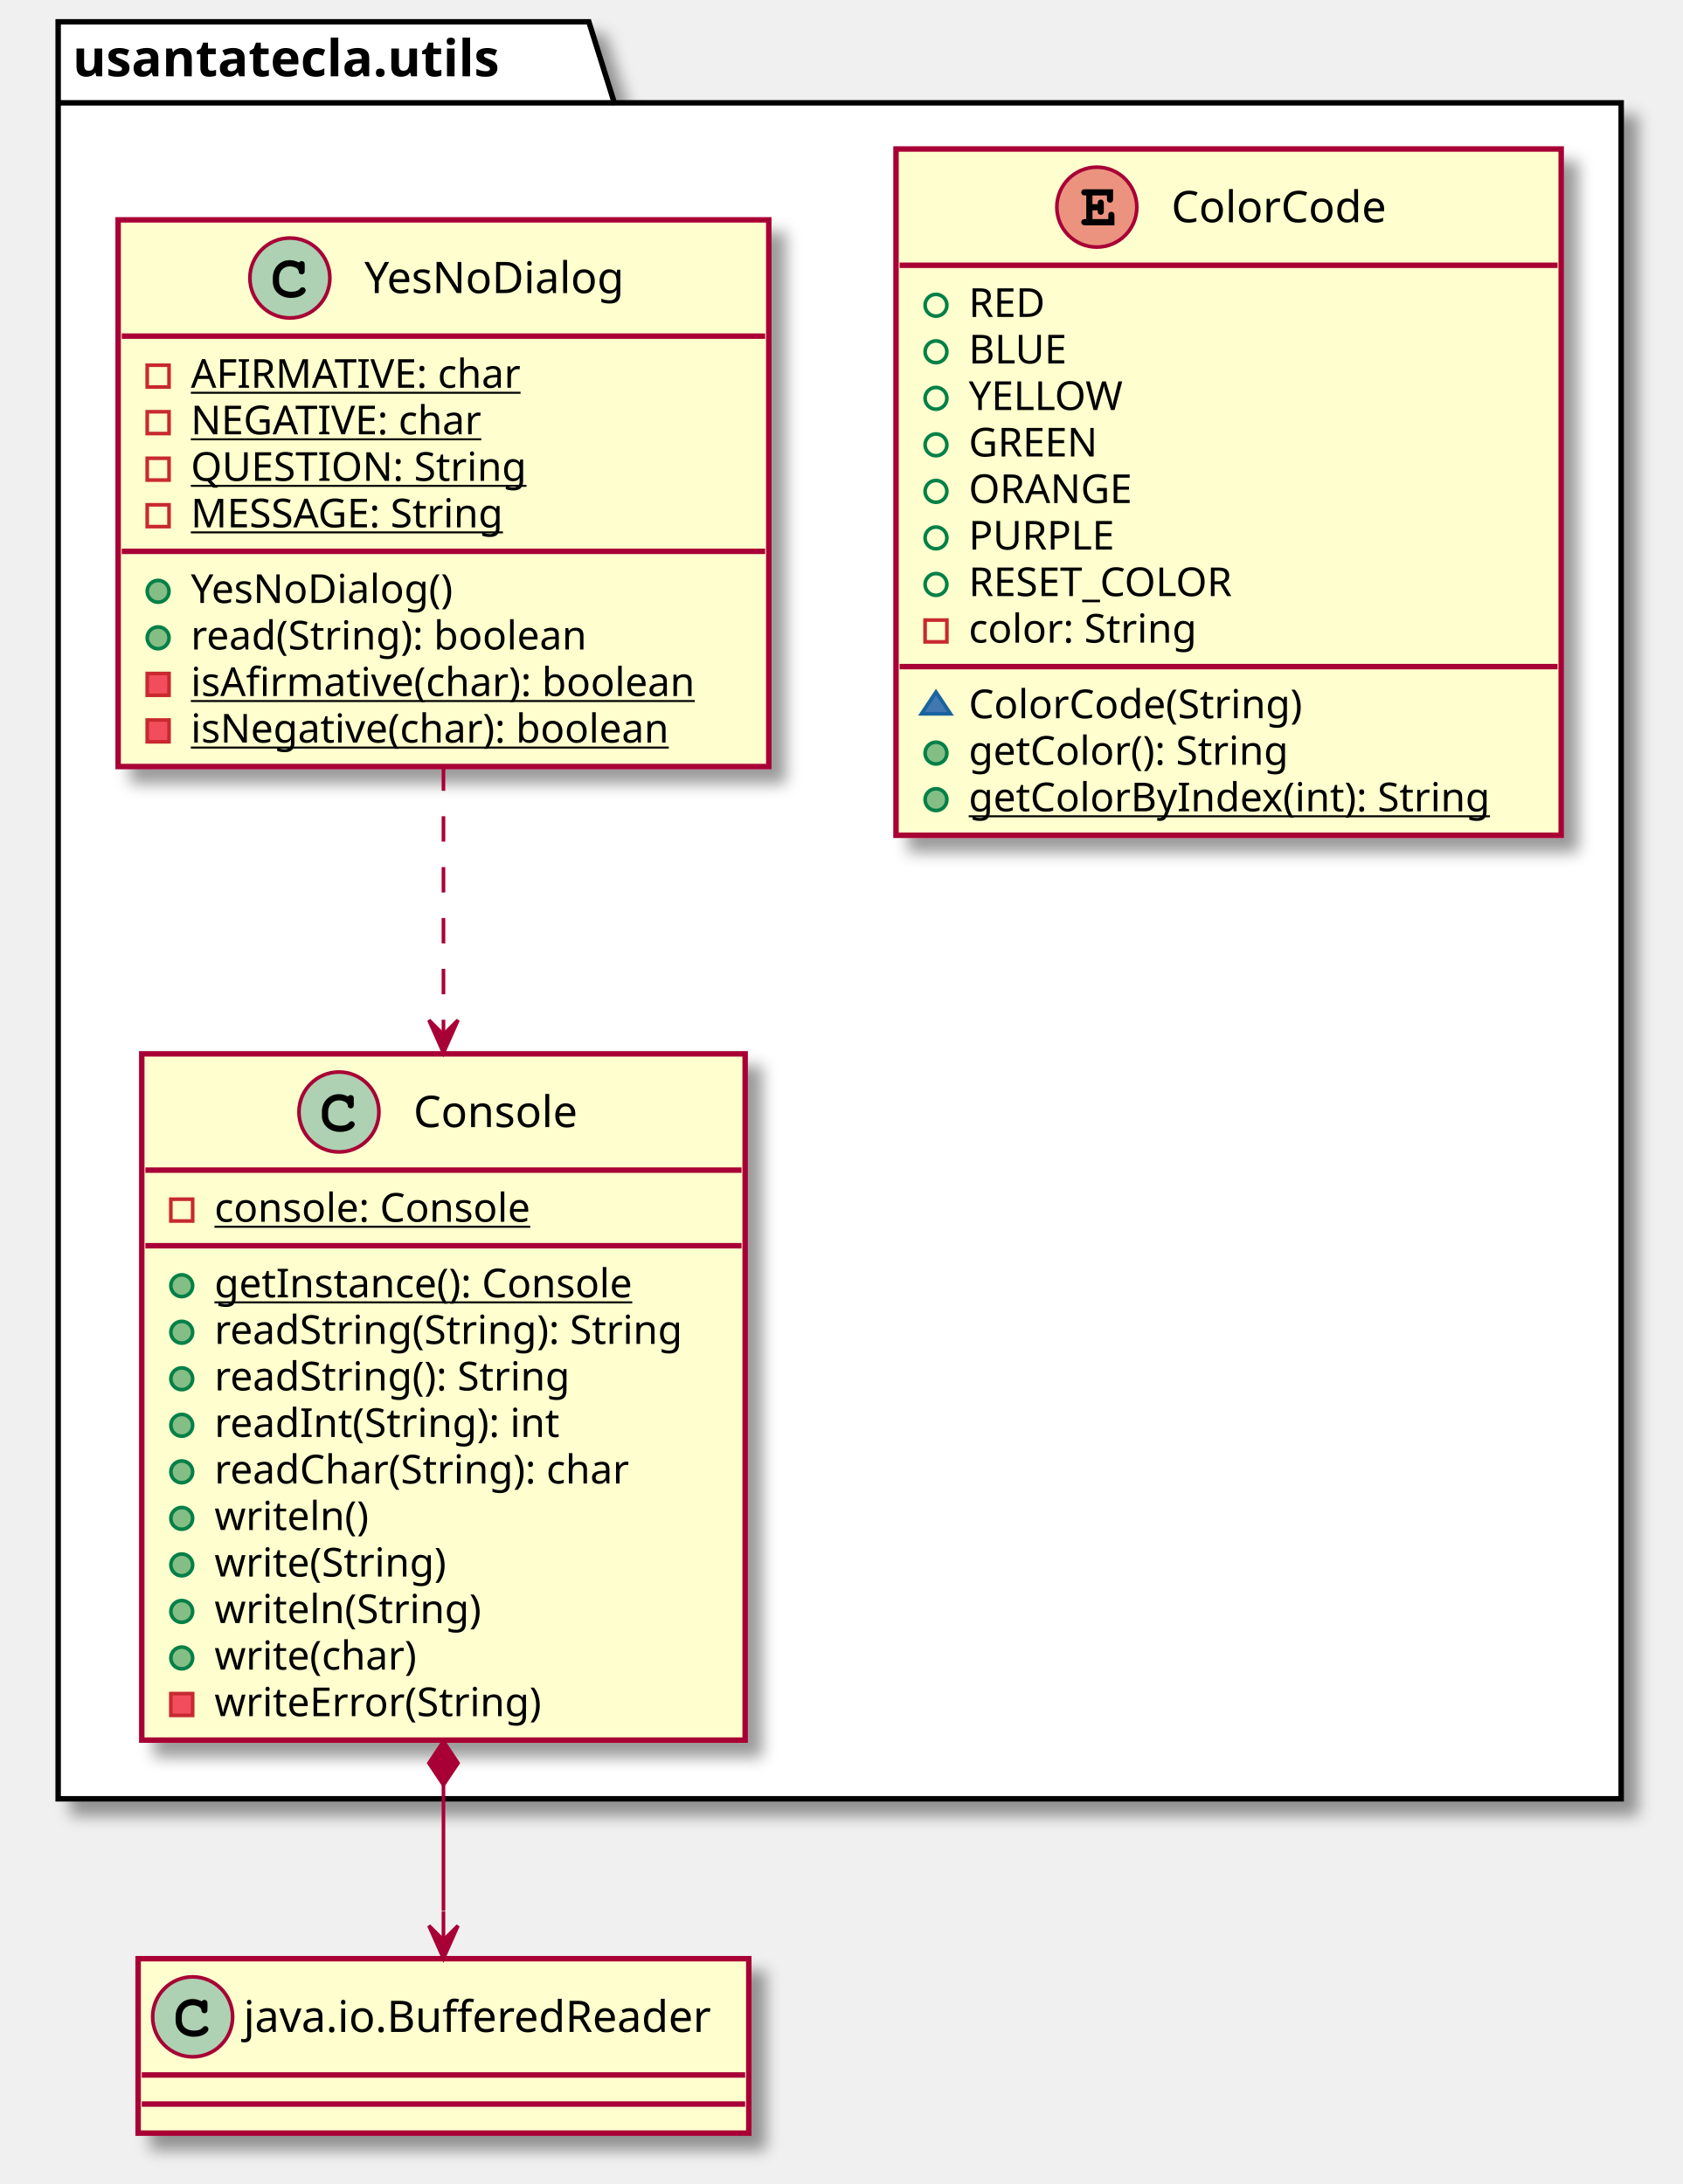
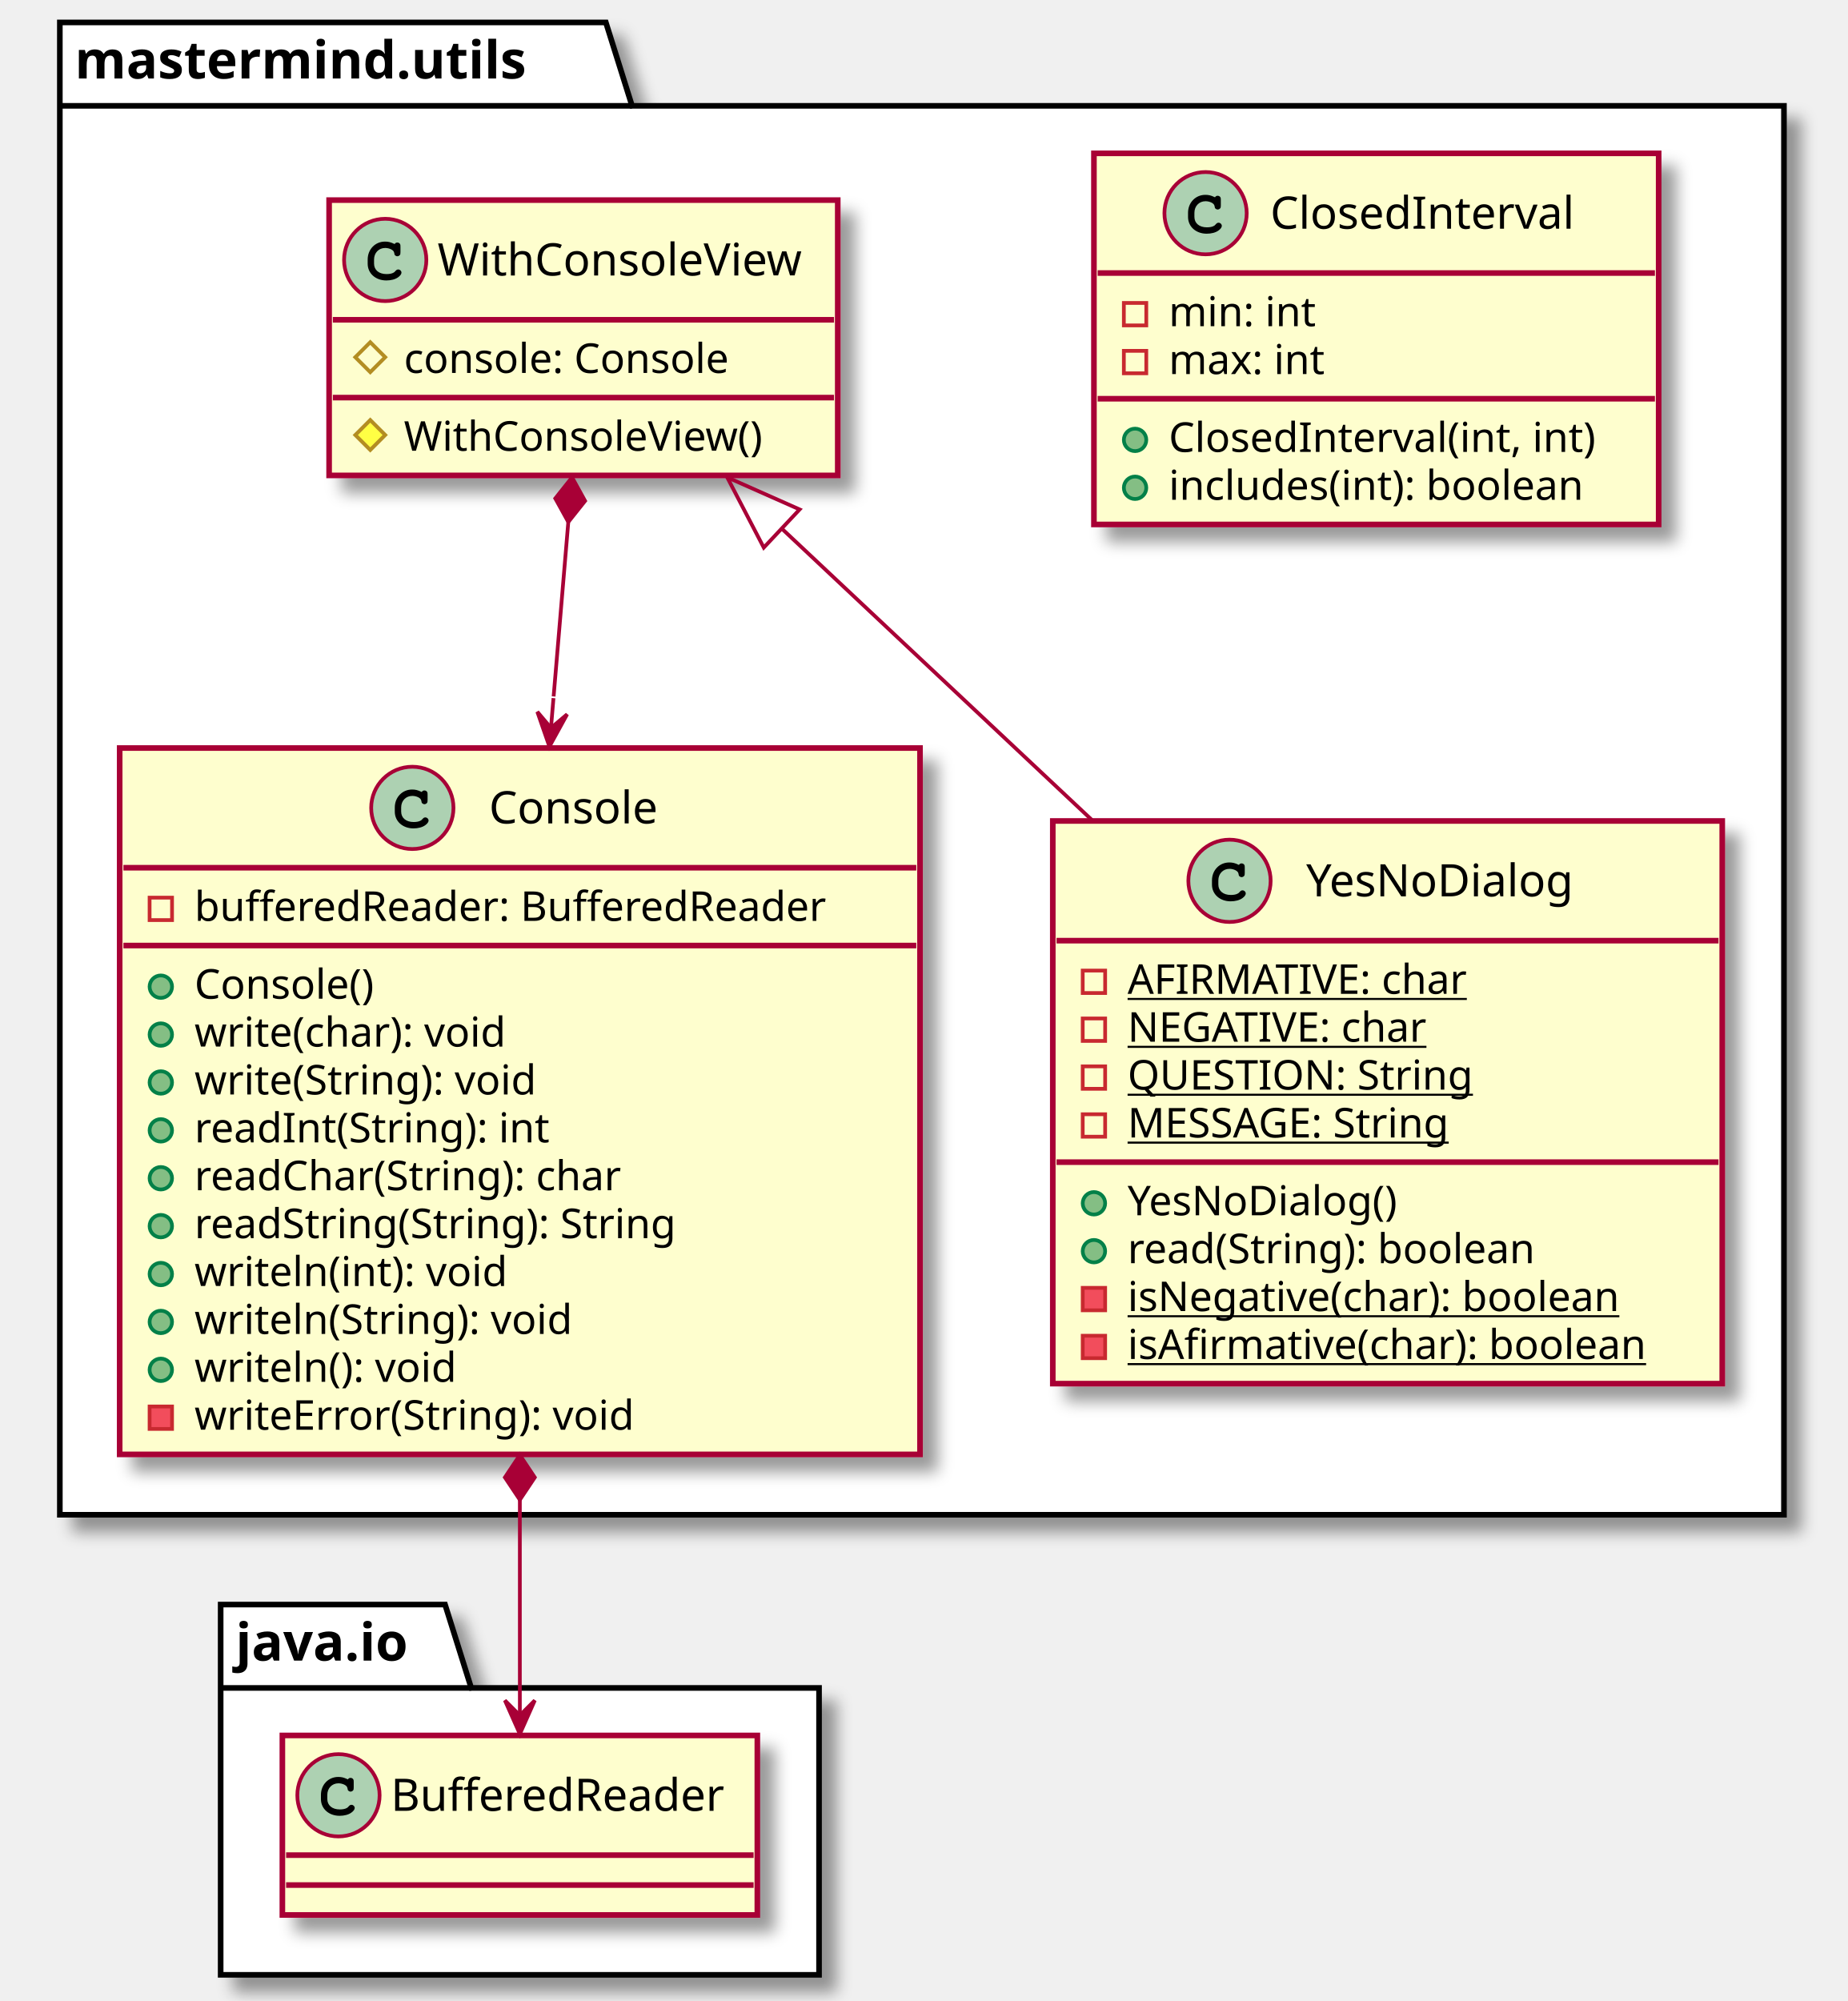
- <svg xmlns="http://www.w3.org/2000/svg" contentScriptType="application/ecmascript" contentStyleType="text/css" height="601px" preserveAspectRatio="none" style="width:463px;height:601px;" version="1.1" viewBox="0 0 463 601" width="463px" zoomAndPan="magnify">
+ <svg xmlns="http://www.w3.org/2000/svg" contentScriptType="application/ecmascript" contentStyleType="text/css" height="535px" preserveAspectRatio="none" style="width:494px;height:535px;" version="1.1" viewBox="0 0 494 535" width="494px" zoomAndPan="magnify">
  <defs>
-     <filter height="300%" id="fwbqe8dt2c6pj" width="300%" x="-1" y="-1">
+     <filter height="300%" id="f1iu7c67ehqsbl" width="300%" x="-1" y="-1">
      <feGaussianBlur result="blurOut" stdDeviation="2.0" />
      <feColorMatrix in="blurOut" result="blurOut2" type="matrix" values="0 0 0 0 0 0 0 0 0 0 0 0 0 0 0 0 0 0 .4 0" />
      <feOffset dx="4.0" dy="4.0" in="blurOut2" result="blurOut3" />
      <feBlend in="SourceGraphic" in2="blurOut3" mode="normal" />
    </filter>
  </defs>
  <g>
-     <polygon fill="#FFFFFF" filter="url(#fwbqe8dt2c6pj)" points="16,6,162,6,169,28.297,446,28.297,446,495,16,495,16,6" style="stroke: #000000; stroke-width: 1.5;" />
-     <line style="stroke: #000000; stroke-width: 1.5;" x1="16" x2="169" y1="28.297" y2="28.297" />
-     <text fill="#000000" font-family="sans-serif" font-size="14" font-weight="bold" lengthAdjust="spacingAndGlyphs" textLength="140" x="20" y="20.995">usantatecla.utils</text>
-     <rect codeLine="3" fill="#FEFECE" filter="url(#fwbqe8dt2c6pj)" height="188.852" id="usantatecla.utils.ColorCode" style="stroke: #A80036; stroke-width: 1.5;" width="183" x="246.5" y="41" />
-     <ellipse cx="301.75" cy="57" fill="#EB937F" rx="11" ry="11" style="stroke: #A80036; stroke-width: 1.0;" />
-     <path d="M300.547,57.875 L302,57.875 L302,57.984 C302,58.391 302.031,58.547 302.109,58.703 C302.266,58.953 302.547,59.109 302.844,59.109 C303.094,59.109 303.359,58.969 303.516,58.75 C303.641,58.594 303.672,58.438 303.672,57.984 L303.672,56.062 C303.672,55.906 303.672,55.859 303.656,55.703 C303.594,55.234 303.281,54.922 302.828,54.922 C302.578,54.922 302.312,55.062 302.141,55.281 C302.031,55.453 302,55.609 302,56.062 L302,56.188 L300.547,56.188 L300.547,53.781 L304.531,53.781 L304.531,54.641 C304.531,55.047 304.562,55.219 304.641,55.375 C304.812,55.625 305.094,55.781 305.375,55.781 C305.641,55.781 305.906,55.641 306.078,55.422 C306.188,55.25 306.219,55.109 306.219,54.641 L306.219,52.094 L298.594,52.094 C298.156,52.094 298.031,52.109 297.875,52.203 C297.625,52.359 297.469,52.656 297.469,52.938 C297.469,53.219 297.609,53.469 297.828,53.641 C297.984,53.75 298.172,53.781 298.594,53.781 L298.844,53.781 L298.844,60.297 L298.594,60.297 C298.188,60.297 298.031,60.312 297.875,60.422 C297.625,60.594 297.469,60.859 297.469,61.156 C297.469,61.422 297.609,61.672 297.828,61.828 C297.969,61.953 298.203,62 298.594,62 L306.594,62 L306.594,59.422 C306.594,58.984 306.562,58.844 306.484,58.688 C306.312,58.438 306.031,58.281 305.75,58.281 C305.484,58.281 305.219,58.391 305.047,58.641 C304.938,58.797 304.906,58.938 304.906,59.422 L304.906,60.297 L300.547,60.297 L300.547,57.875 Z " fill="#000000" />
-     <text fill="#000000" font-family="sans-serif" font-size="12" lengthAdjust="spacingAndGlyphs" textLength="64" x="322.25" y="61.154">ColorCode</text>
-     <line style="stroke: #A80036; stroke-width: 1.5;" x1="247.5" x2="428.5" y1="73" y2="73" />
-     <ellipse cx="257.5" cy="84" fill="none" rx="3" ry="3" style="stroke: #038048; stroke-width: 1.0;" />
-     <text fill="#000000" font-family="sans-serif" font-size="11" lengthAdjust="spacingAndGlyphs" textLength="23" x="266.5" y="87.21">RED</text>
-     <ellipse cx="257.5" cy="96.805" fill="none" rx="3" ry="3" style="stroke: #038048; stroke-width: 1.0;" />
-     <text fill="#000000" font-family="sans-serif" font-size="11" lengthAdjust="spacingAndGlyphs" textLength="29" x="266.5" y="100.015">BLUE</text>
-     <ellipse cx="257.5" cy="109.609" fill="none" rx="3" ry="3" style="stroke: #038048; stroke-width: 1.0;" />
-     <text fill="#000000" font-family="sans-serif" font-size="11" lengthAdjust="spacingAndGlyphs" textLength="46" x="266.5" y="112.82">YELLOW</text>
-     <ellipse cx="257.5" cy="122.414" fill="none" rx="3" ry="3" style="stroke: #038048; stroke-width: 1.0;" />
-     <text fill="#000000" font-family="sans-serif" font-size="11" lengthAdjust="spacingAndGlyphs" textLength="38" x="266.5" y="125.624">GREEN</text>
-     <ellipse cx="257.5" cy="135.219" fill="none" rx="3" ry="3" style="stroke: #038048; stroke-width: 1.0;" />
-     <text fill="#000000" font-family="sans-serif" font-size="11" lengthAdjust="spacingAndGlyphs" textLength="48" x="266.5" y="138.429">ORANGE</text>
-     <ellipse cx="257.5" cy="148.023" fill="none" rx="3" ry="3" style="stroke: #038048; stroke-width: 1.0;" />
-     <text fill="#000000" font-family="sans-serif" font-size="11" lengthAdjust="spacingAndGlyphs" textLength="40" x="266.5" y="151.234">PURPLE</text>
-     <ellipse cx="257.5" cy="160.828" fill="none" rx="3" ry="3" style="stroke: #038048; stroke-width: 1.0;" />
-     <text fill="#000000" font-family="sans-serif" font-size="11" lengthAdjust="spacingAndGlyphs" textLength="81" x="266.5" y="164.039">RESET_COLOR</text>
-     <rect fill="none" height="6" style="stroke: #C82930; stroke-width: 1.0;" width="6" x="254.5" y="170.633" />
-     <text fill="#000000" font-family="sans-serif" font-size="11" lengthAdjust="spacingAndGlyphs" textLength="67" x="266.5" y="176.843">color: String</text>
-     <line style="stroke: #A80036; stroke-width: 1.5;" x1="247.5" x2="428.5" y1="183.438" y2="183.438" />
-     <polygon fill="#4177AF" points="257.5,190.438,253.5,196.438,261.5,196.438" style="stroke: #1963A0; stroke-width: 1.0;" />
-     <text fill="#000000" font-family="sans-serif" font-size="11" lengthAdjust="spacingAndGlyphs" textLength="100" x="266.5" y="197.648">ColorCode(String)</text>
-     <ellipse cx="257.5" cy="207.242" fill="#84BE84" rx="3" ry="3" style="stroke: #038048; stroke-width: 1.0;" />
-     <text fill="#000000" font-family="sans-serif" font-size="11" lengthAdjust="spacingAndGlyphs" textLength="96" x="266.5" y="210.453">getColor(): String</text>
-     <ellipse cx="257.5" cy="220.047" fill="#84BE84" rx="3" ry="3" style="stroke: #038048; stroke-width: 1.0;" />
-     <text fill="#000000" font-family="sans-serif" font-size="11" lengthAdjust="spacingAndGlyphs" text-decoration="underline" textLength="157" x="266.5" y="223.257">getColorByIndex(int): String</text>
-     <rect codeLine="17" fill="#FEFECE" filter="url(#fwbqe8dt2c6pj)" height="188.852" id="usantatecla.utils.Console" style="stroke: #A80036; stroke-width: 1.5;" width="166" x="39" y="290" />
-     <ellipse cx="93.25" cy="306" fill="#ADD1B2" rx="11" ry="11" style="stroke: #A80036; stroke-width: 1.0;" />
-     <path d="M95.594,301.672 C94.656,301.234 94.062,301.094 93.188,301.094 C90.562,301.094 88.562,303.172 88.562,305.891 L88.562,307.016 C88.562,309.594 90.672,311.484 93.562,311.484 C94.781,311.484 95.938,311.188 96.688,310.641 C97.266,310.234 97.594,309.781 97.594,309.391 C97.594,308.938 97.203,308.547 96.734,308.547 C96.516,308.547 96.312,308.625 96.125,308.812 C95.672,309.297 95.672,309.297 95.484,309.391 C95.062,309.656 94.375,309.781 93.609,309.781 C91.562,309.781 90.266,308.688 90.266,306.984 L90.266,305.891 C90.266,304.109 91.516,302.797 93.25,302.797 C93.828,302.797 94.438,302.953 94.906,303.203 C95.391,303.484 95.562,303.703 95.656,304.109 C95.719,304.516 95.75,304.641 95.891,304.766 C96.031,304.906 96.266,305.016 96.484,305.016 C96.75,305.016 97.016,304.875 97.188,304.656 C97.297,304.5 97.328,304.312 97.328,303.891 L97.328,302.469 C97.328,302.031 97.312,301.906 97.219,301.75 C97.062,301.484 96.781,301.344 96.484,301.344 C96.188,301.344 95.984,301.438 95.766,301.75 L95.594,301.672 Z " fill="#000000" />
-     <text fill="#000000" font-family="sans-serif" font-size="12" lengthAdjust="spacingAndGlyphs" textLength="49" x="113.75" y="310.154">Console</text>
-     <line style="stroke: #A80036; stroke-width: 1.5;" x1="40" x2="204" y1="322" y2="322" />
-     <rect fill="none" height="6" style="stroke: #C82930; stroke-width: 1.0;" width="6" x="47" y="330" />
-     <text fill="#000000" font-family="sans-serif" font-size="11" lengthAdjust="spacingAndGlyphs" text-decoration="underline" textLength="97" x="59" y="336.21">console: Console</text>
-     <line style="stroke: #A80036; stroke-width: 1.5;" x1="40" x2="204" y1="342.805" y2="342.805" />
-     <ellipse cx="50" cy="353.805" fill="#84BE84" rx="3" ry="3" style="stroke: #038048; stroke-width: 1.0;" />
-     <text fill="#000000" font-family="sans-serif" font-size="11" lengthAdjust="spacingAndGlyphs" text-decoration="underline" textLength="128" x="59" y="357.015">getInstance(): Console</text>
-     <ellipse cx="50" cy="366.609" fill="#84BE84" rx="3" ry="3" style="stroke: #038048; stroke-width: 1.0;" />
-     <text fill="#000000" font-family="sans-serif" font-size="11" lengthAdjust="spacingAndGlyphs" textLength="140" x="59" y="369.82">readString(String): String</text>
-     <ellipse cx="50" cy="379.414" fill="#84BE84" rx="3" ry="3" style="stroke: #038048; stroke-width: 1.0;" />
-     <text fill="#000000" font-family="sans-serif" font-size="11" lengthAdjust="spacingAndGlyphs" textLength="107" x="59" y="382.625">readString(): String</text>
-     <ellipse cx="50" cy="392.219" fill="#84BE84" rx="3" ry="3" style="stroke: #038048; stroke-width: 1.0;" />
-     <text fill="#000000" font-family="sans-serif" font-size="11" lengthAdjust="spacingAndGlyphs" textLength="102" x="59" y="395.429">readInt(String): int</text>
-     <ellipse cx="50" cy="405.023" fill="#84BE84" rx="3" ry="3" style="stroke: #038048; stroke-width: 1.0;" />
-     <text fill="#000000" font-family="sans-serif" font-size="11" lengthAdjust="spacingAndGlyphs" textLength="124" x="59" y="408.234">readChar(String): char</text>
-     <ellipse cx="50" cy="417.828" fill="#84BE84" rx="3" ry="3" style="stroke: #038048; stroke-width: 1.0;" />
-     <text fill="#000000" font-family="sans-serif" font-size="11" lengthAdjust="spacingAndGlyphs" textLength="46" x="59" y="421.039">writeln()</text>
-     <ellipse cx="50" cy="430.633" fill="#84BE84" rx="3" ry="3" style="stroke: #038048; stroke-width: 1.0;" />
-     <text fill="#000000" font-family="sans-serif" font-size="11" lengthAdjust="spacingAndGlyphs" textLength="69" x="59" y="433.843">write(String)</text>
-     <ellipse cx="50" cy="443.438" fill="#84BE84" rx="3" ry="3" style="stroke: #038048; stroke-width: 1.0;" />
-     <text fill="#000000" font-family="sans-serif" font-size="11" lengthAdjust="spacingAndGlyphs" textLength="79" x="59" y="446.648">writeln(String)</text>
-     <ellipse cx="50" cy="456.242" fill="#84BE84" rx="3" ry="3" style="stroke: #038048; stroke-width: 1.0;" />
-     <text fill="#000000" font-family="sans-serif" font-size="11" lengthAdjust="spacingAndGlyphs" textLength="60" x="59" y="459.453">write(char)</text>
-     <rect fill="#F24D5C" height="6" style="stroke: #C82930; stroke-width: 1.0;" width="6" x="47" y="466.047" />
-     <text fill="#000000" font-family="sans-serif" font-size="11" lengthAdjust="spacingAndGlyphs" textLength="95" x="59" y="472.257">writeError(String)</text>
-     <rect codeLine="32" fill="#FEFECE" filter="url(#fwbqe8dt2c6pj)" height="150.438" id="usantatecla.utils.YesNoDialog" style="stroke: #A80036; stroke-width: 1.5;" width="179" x="32.5" y="60.5" />
-     <ellipse cx="79.75" cy="76.5" fill="#ADD1B2" rx="11" ry="11" style="stroke: #A80036; stroke-width: 1.0;" />
-     <path d="M82.094,72.172 C81.156,71.734 80.562,71.594 79.688,71.594 C77.062,71.594 75.062,73.672 75.062,76.391 L75.062,77.516 C75.062,80.094 77.172,81.984 80.062,81.984 C81.281,81.984 82.438,81.688 83.188,81.141 C83.766,80.734 84.094,80.281 84.094,79.891 C84.094,79.438 83.703,79.047 83.234,79.047 C83.016,79.047 82.812,79.125 82.625,79.312 C82.172,79.797 82.172,79.797 81.984,79.891 C81.562,80.156 80.875,80.281 80.109,80.281 C78.062,80.281 76.766,79.188 76.766,77.484 L76.766,76.391 C76.766,74.609 78.016,73.297 79.75,73.297 C80.328,73.297 80.938,73.453 81.406,73.703 C81.891,73.984 82.062,74.203 82.156,74.609 C82.219,75.016 82.25,75.141 82.391,75.266 C82.531,75.406 82.766,75.516 82.984,75.516 C83.25,75.516 83.516,75.375 83.688,75.156 C83.797,75 83.828,74.812 83.828,74.391 L83.828,72.969 C83.828,72.531 83.812,72.406 83.719,72.25 C83.562,71.984 83.281,71.844 82.984,71.844 C82.688,71.844 82.484,71.938 82.266,72.25 L82.094,72.172 Z " fill="#000000" />
-     <text fill="#000000" font-family="sans-serif" font-size="12" lengthAdjust="spacingAndGlyphs" textLength="76" x="100.25" y="80.654">YesNoDialog</text>
-     <line style="stroke: #A80036; stroke-width: 1.5;" x1="33.5" x2="210.5" y1="92.5" y2="92.5" />
-     <rect fill="none" height="6" style="stroke: #C82930; stroke-width: 1.0;" width="6" x="40.5" y="100.5" />
-     <text fill="#000000" font-family="sans-serif" font-size="11" lengthAdjust="spacingAndGlyphs" text-decoration="underline" textLength="97" x="52.5" y="106.71">AFIRMATIVE: char</text>
-     <rect fill="none" height="6" style="stroke: #C82930; stroke-width: 1.0;" width="6" x="40.5" y="113.305" />
-     <text fill="#000000" font-family="sans-serif" font-size="11" lengthAdjust="spacingAndGlyphs" text-decoration="underline" textLength="88" x="52.5" y="119.515">NEGATIVE: char</text>
-     <rect fill="none" height="6" style="stroke: #C82930; stroke-width: 1.0;" width="6" x="40.5" y="126.109" />
-     <text fill="#000000" font-family="sans-serif" font-size="11" lengthAdjust="spacingAndGlyphs" text-decoration="underline" textLength="99" x="52.5" y="132.32">QUESTION: String</text>
-     <rect fill="none" height="6" style="stroke: #C82930; stroke-width: 1.0;" width="6" x="40.5" y="138.914" />
-     <text fill="#000000" font-family="sans-serif" font-size="11" lengthAdjust="spacingAndGlyphs" text-decoration="underline" textLength="96" x="52.5" y="145.125">MESSAGE: String</text>
-     <line style="stroke: #A80036; stroke-width: 1.5;" x1="33.5" x2="210.5" y1="151.719" y2="151.719" />
-     <ellipse cx="43.5" cy="162.719" fill="#84BE84" rx="3" ry="3" style="stroke: #038048; stroke-width: 1.0;" />
-     <text fill="#000000" font-family="sans-serif" font-size="11" lengthAdjust="spacingAndGlyphs" textLength="80" x="52.5" y="165.929">YesNoDialog()</text>
-     <ellipse cx="43.5" cy="175.523" fill="#84BE84" rx="3" ry="3" style="stroke: #038048; stroke-width: 1.0;" />
-     <text fill="#000000" font-family="sans-serif" font-size="11" lengthAdjust="spacingAndGlyphs" textLength="120" x="52.5" y="178.734">read(String): boolean</text>
-     <rect fill="#F24D5C" height="6" style="stroke: #C82930; stroke-width: 1.0;" width="6" x="40.5" y="185.328" />
-     <text fill="#000000" font-family="sans-serif" font-size="11" lengthAdjust="spacingAndGlyphs" text-decoration="underline" textLength="153" x="52.5" y="191.539">isAfirmative(char): boolean</text>
-     <rect fill="#F24D5C" height="6" style="stroke: #C82930; stroke-width: 1.0;" width="6" x="40.5" y="198.133" />
-     <text fill="#000000" font-family="sans-serif" font-size="11" lengthAdjust="spacingAndGlyphs" text-decoration="underline" textLength="146" x="52.5" y="204.343">isNegative(char): boolean</text>
-     <rect codeLine="1" fill="#FEFECE" filter="url(#fwbqe8dt2c6pj)" height="48" id="BufferedReader" style="stroke: #A80036; stroke-width: 1.5;" width="168" x="38" y="539" />
-     <ellipse cx="53" cy="555" fill="#ADD1B2" rx="11" ry="11" style="stroke: #A80036; stroke-width: 1.0;" />
-     <path d="M55.344,550.672 C54.406,550.234 53.812,550.094 52.938,550.094 C50.312,550.094 48.312,552.172 48.312,554.891 L48.312,556.016 C48.312,558.594 50.422,560.484 53.312,560.484 C54.531,560.484 55.688,560.188 56.438,559.641 C57.016,559.234 57.344,558.781 57.344,558.391 C57.344,557.938 56.953,557.547 56.484,557.547 C56.266,557.547 56.062,557.625 55.875,557.812 C55.422,558.297 55.422,558.297 55.234,558.391 C54.812,558.656 54.125,558.781 53.359,558.781 C51.312,558.781 50.016,557.688 50.016,555.984 L50.016,554.891 C50.016,553.109 51.266,551.797 53,551.797 C53.578,551.797 54.188,551.953 54.656,552.203 C55.141,552.484 55.312,552.703 55.406,553.109 C55.469,553.516 55.5,553.641 55.641,553.766 C55.781,553.906 56.016,554.016 56.234,554.016 C56.5,554.016 56.766,553.875 56.938,553.656 C57.047,553.5 57.078,553.312 57.078,552.891 L57.078,551.469 C57.078,551.031 57.062,550.906 56.969,550.75 C56.812,550.484 56.531,550.344 56.234,550.344 C55.938,550.344 55.734,550.438 55.516,550.75 L55.344,550.672 Z " fill="#000000" />
-     <text fill="#000000" font-family="sans-serif" font-size="12" lengthAdjust="spacingAndGlyphs" textLength="136" x="67" y="559.154">java.io.BufferedReader</text>
-     <line style="stroke: #A80036; stroke-width: 1.5;" x1="39" x2="205" y1="571" y2="571" />
-     <line style="stroke: #A80036; stroke-width: 1.5;" x1="39" x2="205" y1="579" y2="579" />
-     <path codeLine="30" d="M122,491.176 C122,491.176 122,515.719 122,525.752 " fill="none" id="usantatecla.utils.Console-BufferedReader" style="stroke: #A80036; stroke-width: 1.0;" />
-     <polygon fill="#A80036" points="122,538.912,126,529.912,122,533.912,118,529.912,122,538.912" style="stroke: #A80036; stroke-width: 1.0;" />
-     <line style="stroke: #A80036; stroke-width: 1.0;" x1="122" x2="122" y1="533.912" y2="525.912" />
-     <polygon fill="#A80036" points="122,479.176,118,485.176,122,491.176,126,485.176,122,479.176" style="stroke: #A80036; stroke-width: 1.0;" />
-     <path codeLine="42" d="M122,210.608 C122,233.824 122,259.829 122,284.478 " fill="none" id="usantatecla.utils.YesNoDialog-to-usantatecla.utils.Console" style="stroke: #A80036; stroke-width: 1.0; stroke-dasharray: 7.0,7.0;" />
-     <polygon fill="#A80036" points="122,289.715,126,280.715,122,284.715,118,280.715,122,289.715" style="stroke: #A80036; stroke-width: 1.0;" />
+     <polygon fill="#FFFFFF" filter="url(#f1iu7c67ehqsbl)" points="16,6,162,6,169,28.297,477,28.297,477,405,16,405,16,6" style="stroke:#000000;stroke-width:1.5;" />
+     <line style="stroke:#000000;stroke-width:1.5;" x1="16" x2="169" y1="28.297" y2="28.297" />
+     <text fill="#000000" font-family="sans-serif" font-size="14" font-weight="bold" lengthAdjust="spacingAndGlyphs" textLength="140" x="20" y="20.995">mastermind.utils</text>
+     <polygon fill="#FFFFFF" filter="url(#f1iu7c67ehqsbl)" points="59,429,119,429,126,451.297,219,451.297,219,528,59,528,59,429" style="stroke:#000000;stroke-width:1.5;" />
+     <line style="stroke:#000000;stroke-width:1.5;" x1="59" x2="126" y1="451.297" y2="451.297" />
+     <text fill="#000000" font-family="sans-serif" font-size="14" font-weight="bold" lengthAdjust="spacingAndGlyphs" textLength="54" x="63" y="443.995">java.io</text>
+     <rect codeLine="1" fill="#FEFECE" filter="url(#f1iu7c67ehqsbl)" height="99.219" id="mastermind.utils.ClosedInterval" style="stroke:#A80036;stroke-width:1.5;" width="151" x="292.5" y="41" />
+     <ellipse cx="322.35" cy="57" fill="#ADD1B2" rx="11" ry="11" style="stroke:#A80036;stroke-width:1.0;" />
+     <path d="M324.694,52.672 C323.756,52.234 323.163,52.094 322.288,52.094 C319.663,52.094 317.663,54.172 317.663,56.891 L317.663,58.016 C317.663,60.594 319.772,62.484 322.663,62.484 C323.881,62.484 325.038,62.188 325.788,61.641 C326.366,61.234 326.694,60.781 326.694,60.391 C326.694,59.938 326.303,59.547 325.834,59.547 C325.616,59.547 325.413,59.625 325.225,59.812 C324.772,60.297 324.772,60.297 324.584,60.391 C324.163,60.656 323.475,60.781 322.709,60.781 C320.663,60.781 319.366,59.688 319.366,57.984 L319.366,56.891 C319.366,55.109 320.616,53.797 322.35,53.797 C322.928,53.797 323.538,53.953 324.006,54.203 C324.491,54.484 324.663,54.703 324.756,55.109 C324.819,55.516 324.85,55.641 324.991,55.766 C325.131,55.906 325.366,56.016 325.584,56.016 C325.85,56.016 326.116,55.875 326.288,55.656 C326.397,55.5 326.428,55.312 326.428,54.891 L326.428,53.469 C326.428,53.031 326.413,52.906 326.319,52.75 C326.163,52.484 325.881,52.344 325.584,52.344 C325.288,52.344 325.084,52.438 324.866,52.75 L324.694,52.672 Z " fill="#000000" />
+     <text fill="#000000" font-family="sans-serif" font-size="12" lengthAdjust="spacingAndGlyphs" textLength="86" x="339.65" y="61.154">ClosedInterval</text>
+     <line style="stroke:#A80036;stroke-width:1.5;" x1="293.5" x2="442.5" y1="73" y2="73" />
+     <rect fill="none" height="6" style="stroke:#C82930;stroke-width:1.0;" width="6" x="300.5" y="81" />
+     <text fill="#000000" font-family="sans-serif" font-size="11" lengthAdjust="spacingAndGlyphs" textLength="42" x="312.5" y="87.21">min: int</text>
+     <rect fill="none" height="6" style="stroke:#C82930;stroke-width:1.0;" width="6" x="300.5" y="93.805" />
+     <text fill="#000000" font-family="sans-serif" font-size="11" lengthAdjust="spacingAndGlyphs" textLength="46" x="312.5" y="100.015">max: int</text>
+     <line style="stroke:#A80036;stroke-width:1.5;" x1="293.5" x2="442.5" y1="106.609" y2="106.609" />
+     <ellipse cx="303.5" cy="117.609" fill="#84BE84" rx="3" ry="3" style="stroke:#038048;stroke-width:1.0;" />
+     <text fill="#000000" font-family="sans-serif" font-size="11" lengthAdjust="spacingAndGlyphs" textLength="125" x="312.5" y="120.82">ClosedInterval(int, int)</text>
+     <ellipse cx="303.5" cy="130.414" fill="#84BE84" rx="3" ry="3" style="stroke:#038048;stroke-width:1.0;" />
+     <text fill="#000000" font-family="sans-serif" font-size="11" lengthAdjust="spacingAndGlyphs" textLength="122" x="312.5" y="133.625">includes(int): boolean</text>
+     <rect codeLine="8" fill="#FEFECE" filter="url(#f1iu7c67ehqsbl)" height="188.852" id="mastermind.utils.Console" style="stroke:#A80036;stroke-width:1.5;" width="214" x="32" y="200" />
+     <ellipse cx="110.25" cy="216" fill="#ADD1B2" rx="11" ry="11" style="stroke:#A80036;stroke-width:1.0;" />
+     <path d="M112.594,211.672 C111.656,211.234 111.062,211.094 110.188,211.094 C107.562,211.094 105.562,213.172 105.562,215.891 L105.562,217.016 C105.562,219.594 107.672,221.484 110.562,221.484 C111.781,221.484 112.938,221.188 113.688,220.641 C114.266,220.234 114.594,219.781 114.594,219.391 C114.594,218.938 114.203,218.547 113.734,218.547 C113.516,218.547 113.312,218.625 113.125,218.812 C112.672,219.297 112.672,219.297 112.484,219.391 C112.062,219.656 111.375,219.781 110.609,219.781 C108.562,219.781 107.266,218.688 107.266,216.984 L107.266,215.891 C107.266,214.109 108.516,212.797 110.25,212.797 C110.828,212.797 111.438,212.953 111.906,213.203 C112.391,213.484 112.562,213.703 112.656,214.109 C112.719,214.516 112.75,214.641 112.891,214.766 C113.031,214.906 113.266,215.016 113.484,215.016 C113.75,215.016 114.016,214.875 114.188,214.656 C114.297,214.5 114.328,214.312 114.328,213.891 L114.328,212.469 C114.328,212.031 114.312,211.906 114.219,211.75 C114.062,211.484 113.781,211.344 113.484,211.344 C113.188,211.344 112.984,211.438 112.766,211.75 L112.594,211.672 Z " fill="#000000" />
+     <text fill="#000000" font-family="sans-serif" font-size="12" lengthAdjust="spacingAndGlyphs" textLength="49" x="130.75" y="220.154">Console</text>
+     <line style="stroke:#A80036;stroke-width:1.5;" x1="33" x2="245" y1="232" y2="232" />
+     <rect fill="none" height="6" style="stroke:#C82930;stroke-width:1.0;" width="6" x="40" y="240" />
+     <text fill="#000000" font-family="sans-serif" font-size="11" lengthAdjust="spacingAndGlyphs" textLength="188" x="52" y="246.21">bufferedReader: BufferedReader</text>
+     <line style="stroke:#A80036;stroke-width:1.5;" x1="33" x2="245" y1="252.805" y2="252.805" />
+     <ellipse cx="43" cy="263.805" fill="#84BE84" rx="3" ry="3" style="stroke:#038048;stroke-width:1.0;" />
+     <text fill="#000000" font-family="sans-serif" font-size="11" lengthAdjust="spacingAndGlyphs" textLength="54" x="52" y="267.015">Console()</text>
+     <ellipse cx="43" cy="276.609" fill="#84BE84" rx="3" ry="3" style="stroke:#038048;stroke-width:1.0;" />
+     <text fill="#000000" font-family="sans-serif" font-size="11" lengthAdjust="spacingAndGlyphs" textLength="91" x="52" y="279.82">write(char): void</text>
+     <ellipse cx="43" cy="289.414" fill="#84BE84" rx="3" ry="3" style="stroke:#038048;stroke-width:1.0;" />
+     <text fill="#000000" font-family="sans-serif" font-size="11" lengthAdjust="spacingAndGlyphs" textLength="100" x="52" y="292.625">write(String): void</text>
+     <ellipse cx="43" cy="302.219" fill="#84BE84" rx="3" ry="3" style="stroke:#038048;stroke-width:1.0;" />
+     <text fill="#000000" font-family="sans-serif" font-size="11" lengthAdjust="spacingAndGlyphs" textLength="102" x="52" y="305.429">readInt(String): int</text>
+     <ellipse cx="43" cy="315.023" fill="#84BE84" rx="3" ry="3" style="stroke:#038048;stroke-width:1.0;" />
+     <text fill="#000000" font-family="sans-serif" font-size="11" lengthAdjust="spacingAndGlyphs" textLength="124" x="52" y="318.234">readChar(String): char</text>
+     <ellipse cx="43" cy="327.828" fill="#84BE84" rx="3" ry="3" style="stroke:#038048;stroke-width:1.0;" />
+     <text fill="#000000" font-family="sans-serif" font-size="11" lengthAdjust="spacingAndGlyphs" textLength="140" x="52" y="331.039">readString(String): String</text>
+     <ellipse cx="43" cy="340.633" fill="#84BE84" rx="3" ry="3" style="stroke:#038048;stroke-width:1.0;" />
+     <text fill="#000000" font-family="sans-serif" font-size="11" lengthAdjust="spacingAndGlyphs" textLength="91" x="52" y="343.843">writeln(int): void</text>
+     <ellipse cx="43" cy="353.438" fill="#84BE84" rx="3" ry="3" style="stroke:#038048;stroke-width:1.0;" />
+     <text fill="#000000" font-family="sans-serif" font-size="11" lengthAdjust="spacingAndGlyphs" textLength="110" x="52" y="356.648">writeln(String): void</text>
+     <ellipse cx="43" cy="366.242" fill="#84BE84" rx="3" ry="3" style="stroke:#038048;stroke-width:1.0;" />
+     <text fill="#000000" font-family="sans-serif" font-size="11" lengthAdjust="spacingAndGlyphs" textLength="77" x="52" y="369.453">writeln(): void</text>
+     <rect fill="#F24D5C" height="6" style="stroke:#C82930;stroke-width:1.0;" width="6" x="40" y="376.047" />
+     <text fill="#000000" font-family="sans-serif" font-size="11" lengthAdjust="spacingAndGlyphs" textLength="126" x="52" y="382.257">writeError(String): void</text>
+     <rect codeLine="23" fill="#FEFECE" filter="url(#f1iu7c67ehqsbl)" height="73.609" id="mastermind.utils.WithConsoleView" style="stroke:#A80036;stroke-width:1.5;" width="136" x="88" y="53.5" />
+     <ellipse cx="103" cy="69.5" fill="#ADD1B2" rx="11" ry="11" style="stroke:#A80036;stroke-width:1.0;" />
+     <path d="M105.344,65.172 C104.406,64.734 103.812,64.594 102.938,64.594 C100.312,64.594 98.312,66.672 98.312,69.391 L98.312,70.516 C98.312,73.094 100.422,74.984 103.312,74.984 C104.531,74.984 105.688,74.688 106.438,74.141 C107.016,73.734 107.344,73.281 107.344,72.891 C107.344,72.438 106.953,72.047 106.484,72.047 C106.266,72.047 106.062,72.125 105.875,72.312 C105.422,72.797 105.422,72.797 105.234,72.891 C104.812,73.156 104.125,73.281 103.359,73.281 C101.312,73.281 100.016,72.188 100.016,70.484 L100.016,69.391 C100.016,67.609 101.266,66.297 103,66.297 C103.578,66.297 104.188,66.453 104.656,66.703 C105.141,66.984 105.312,67.203 105.406,67.609 C105.469,68.016 105.5,68.141 105.641,68.266 C105.781,68.406 106.016,68.516 106.234,68.516 C106.5,68.516 106.766,68.375 106.938,68.156 C107.047,68 107.078,67.812 107.078,67.391 L107.078,65.969 C107.078,65.531 107.062,65.406 106.969,65.25 C106.812,64.984 106.531,64.844 106.234,64.844 C105.938,64.844 105.734,64.938 105.516,65.25 L105.344,65.172 Z " fill="#000000" />
+     <text fill="#000000" font-family="sans-serif" font-size="12" lengthAdjust="spacingAndGlyphs" textLength="104" x="117" y="73.654">WithConsoleView</text>
+     <line style="stroke:#A80036;stroke-width:1.5;" x1="89" x2="223" y1="85.5" y2="85.5" />
+     <polygon fill="none" points="99,91.5,103,95.5,99,99.5,95,95.5" style="stroke:#B38D22;stroke-width:1.0;" />
+     <text fill="#000000" font-family="sans-serif" font-size="11" lengthAdjust="spacingAndGlyphs" textLength="97" x="108" y="99.71">console: Console</text>
+     <line style="stroke:#A80036;stroke-width:1.5;" x1="89" x2="223" y1="106.305" y2="106.305" />
+     <polygon fill="#FFFF44" points="99,112.305,103,116.305,99,120.305,95,116.305" style="stroke:#B38D22;stroke-width:1.0;" />
+     <text fill="#000000" font-family="sans-serif" font-size="11" lengthAdjust="spacingAndGlyphs" textLength="107" x="108" y="120.515">WithConsoleView()</text>
+     <rect codeLine="29" fill="#FEFECE" filter="url(#f1iu7c67ehqsbl)" height="150.438" id="mastermind.utils.YesNoDialog" style="stroke:#A80036;stroke-width:1.5;" width="179" x="281.5" y="219.5" />
+     <ellipse cx="328.75" cy="235.5" fill="#ADD1B2" rx="11" ry="11" style="stroke:#A80036;stroke-width:1.0;" />
+     <path d="M331.094,231.172 C330.156,230.734 329.562,230.594 328.688,230.594 C326.062,230.594 324.062,232.672 324.062,235.391 L324.062,236.516 C324.062,239.094 326.172,240.984 329.062,240.984 C330.281,240.984 331.438,240.688 332.188,240.141 C332.766,239.734 333.094,239.281 333.094,238.891 C333.094,238.438 332.703,238.047 332.234,238.047 C332.016,238.047 331.812,238.125 331.625,238.312 C331.172,238.797 331.172,238.797 330.984,238.891 C330.562,239.156 329.875,239.281 329.109,239.281 C327.062,239.281 325.766,238.188 325.766,236.484 L325.766,235.391 C325.766,233.609 327.016,232.297 328.75,232.297 C329.328,232.297 329.938,232.453 330.406,232.703 C330.891,232.984 331.062,233.203 331.156,233.609 C331.219,234.016 331.25,234.141 331.391,234.266 C331.531,234.406 331.766,234.516 331.984,234.516 C332.25,234.516 332.516,234.375 332.688,234.156 C332.797,234 332.828,233.812 332.828,233.391 L332.828,231.969 C332.828,231.531 332.812,231.406 332.719,231.25 C332.562,230.984 332.281,230.844 331.984,230.844 C331.688,230.844 331.484,230.938 331.266,231.25 L331.094,231.172 Z " fill="#000000" />
+     <text fill="#000000" font-family="sans-serif" font-size="12" lengthAdjust="spacingAndGlyphs" textLength="76" x="349.25" y="239.654">YesNoDialog</text>
+     <line style="stroke:#A80036;stroke-width:1.5;" x1="282.5" x2="459.5" y1="251.5" y2="251.5" />
+     <rect fill="none" height="6" style="stroke:#C82930;stroke-width:1.0;" width="6" x="289.5" y="259.5" />
+     <text fill="#000000" font-family="sans-serif" font-size="11" lengthAdjust="spacingAndGlyphs" text-decoration="underline" textLength="97" x="301.5" y="265.71">AFIRMATIVE: char</text>
+     <rect fill="none" height="6" style="stroke:#C82930;stroke-width:1.0;" width="6" x="289.5" y="272.305" />
+     <text fill="#000000" font-family="sans-serif" font-size="11" lengthAdjust="spacingAndGlyphs" text-decoration="underline" textLength="88" x="301.5" y="278.515">NEGATIVE: char</text>
+     <rect fill="none" height="6" style="stroke:#C82930;stroke-width:1.0;" width="6" x="289.5" y="285.109" />
+     <text fill="#000000" font-family="sans-serif" font-size="11" lengthAdjust="spacingAndGlyphs" text-decoration="underline" textLength="99" x="301.5" y="291.32">QUESTION: String</text>
+     <rect fill="none" height="6" style="stroke:#C82930;stroke-width:1.0;" width="6" x="289.5" y="297.914" />
+     <text fill="#000000" font-family="sans-serif" font-size="11" lengthAdjust="spacingAndGlyphs" text-decoration="underline" textLength="96" x="301.5" y="304.125">MESSAGE: String</text>
+     <line style="stroke:#A80036;stroke-width:1.5;" x1="282.5" x2="459.5" y1="310.719" y2="310.719" />
+     <ellipse cx="292.5" cy="321.719" fill="#84BE84" rx="3" ry="3" style="stroke:#038048;stroke-width:1.0;" />
+     <text fill="#000000" font-family="sans-serif" font-size="11" lengthAdjust="spacingAndGlyphs" textLength="80" x="301.5" y="324.929">YesNoDialog()</text>
+     <ellipse cx="292.5" cy="334.523" fill="#84BE84" rx="3" ry="3" style="stroke:#038048;stroke-width:1.0;" />
+     <text fill="#000000" font-family="sans-serif" font-size="11" lengthAdjust="spacingAndGlyphs" textLength="120" x="301.5" y="337.734">read(String): boolean</text>
+     <rect fill="#F24D5C" height="6" style="stroke:#C82930;stroke-width:1.0;" width="6" x="289.5" y="344.328" />
+     <text fill="#000000" font-family="sans-serif" font-size="11" lengthAdjust="spacingAndGlyphs" text-decoration="underline" textLength="146" x="301.5" y="350.539">isNegative(char): boolean</text>
+     <rect fill="#F24D5C" height="6" style="stroke:#C82930;stroke-width:1.0;" width="6" x="289.5" y="357.133" />
+     <text fill="#000000" font-family="sans-serif" font-size="11" lengthAdjust="spacingAndGlyphs" text-decoration="underline" textLength="153" x="301.5" y="363.343">isAfirmative(char): boolean</text>
+     <rect fill="#FEFECE" filter="url(#f1iu7c67ehqsbl)" height="48" id="java.io.BufferedReader" style="stroke:#A80036;stroke-width:1.5;" width="127" x="75.5" y="464" />
+     <ellipse cx="90.5" cy="480" fill="#ADD1B2" rx="11" ry="11" style="stroke:#A80036;stroke-width:1.0;" />
+     <path d="M92.844,475.672 C91.906,475.234 91.312,475.094 90.438,475.094 C87.812,475.094 85.812,477.172 85.812,479.891 L85.812,481.016 C85.812,483.594 87.922,485.484 90.812,485.484 C92.031,485.484 93.188,485.188 93.938,484.641 C94.516,484.234 94.844,483.781 94.844,483.391 C94.844,482.938 94.453,482.547 93.984,482.547 C93.766,482.547 93.562,482.625 93.375,482.812 C92.922,483.297 92.922,483.297 92.734,483.391 C92.312,483.656 91.625,483.781 90.859,483.781 C88.812,483.781 87.516,482.688 87.516,480.984 L87.516,479.891 C87.516,478.109 88.766,476.797 90.5,476.797 C91.078,476.797 91.688,476.953 92.156,477.203 C92.641,477.484 92.812,477.703 92.906,478.109 C92.969,478.516 93,478.641 93.141,478.766 C93.281,478.906 93.516,479.016 93.734,479.016 C94,479.016 94.266,478.875 94.438,478.656 C94.547,478.5 94.578,478.312 94.578,477.891 L94.578,476.469 C94.578,476.031 94.562,475.906 94.469,475.75 C94.312,475.484 94.031,475.344 93.734,475.344 C93.438,475.344 93.234,475.438 93.016,475.75 L92.844,475.672 Z " fill="#000000" />
+     <text fill="#000000" font-family="sans-serif" font-size="12" lengthAdjust="spacingAndGlyphs" textLength="95" x="104.5" y="484.154">BufferedReader</text>
+     <line style="stroke:#A80036;stroke-width:1.5;" x1="76.5" x2="201.5" y1="496" y2="496" />
+     <line style="stroke:#A80036;stroke-width:1.5;" x1="76.5" x2="201.5" y1="504" y2="504" />
+     <path codeLine="21" d="M139,401.006 C139,401.006 139,436.542 139,450.596 " fill="none" id="mastermind.utils.Console-java.io.BufferedReader" style="stroke:#A80036;stroke-width:1.0;" />
+     <polygon fill="#A80036" points="139,463.626,143,454.626,139,458.626,135,454.626,139,463.626" style="stroke:#A80036;stroke-width:1.0;" />
+     <line style="stroke:#A80036;stroke-width:1.0;" x1="139" x2="139" y1="458.626" y2="450.626" />
+     <polygon fill="#A80036" points="139,389.006,135,395.006,139,401.006,143,395.006,139,389.006" style="stroke:#A80036;stroke-width:1.0;" />
+     <path codeLine="27" d="M151.955,139.572 C151.955,139.572 149.371,170.265 148.03,186.206 " fill="none" id="mastermind.utils.WithConsoleView-mastermind.utils.Console" style="stroke:#A80036;stroke-width:1.0;" />
+     <polygon fill="#A80036" points="146.902,199.61,151.643,190.978,147.322,194.628,143.672,190.306,146.902,199.61" style="stroke:#A80036;stroke-width:1.0;" />
+     <line style="stroke:#A80036;stroke-width:1.0;" x1="147.322" x2="147.992" y1="194.628" y2="186.656" />
+     <polygon fill="#A80036" points="152.961,127.614,148.472,133.257,151.955,139.572,156.444,133.928,152.961,127.614" style="stroke:#A80036;stroke-width:1.0;" />
+     <path codeLine="39" d="M209.214,141.496 C234.157,164.932 264.388,193.334 291.934,219.215 " fill="none" id="mastermind.utils.WithConsoleView-backto-mastermind.utils.YesNoDialog" style="stroke:#A80036;stroke-width:1.0;" />
+     <polygon fill="none" points="204.221,146.41,194.438,127.614,213.807,136.207,204.221,146.41" style="stroke:#A80036;stroke-width:1.0;" />
  </g>
</svg>
